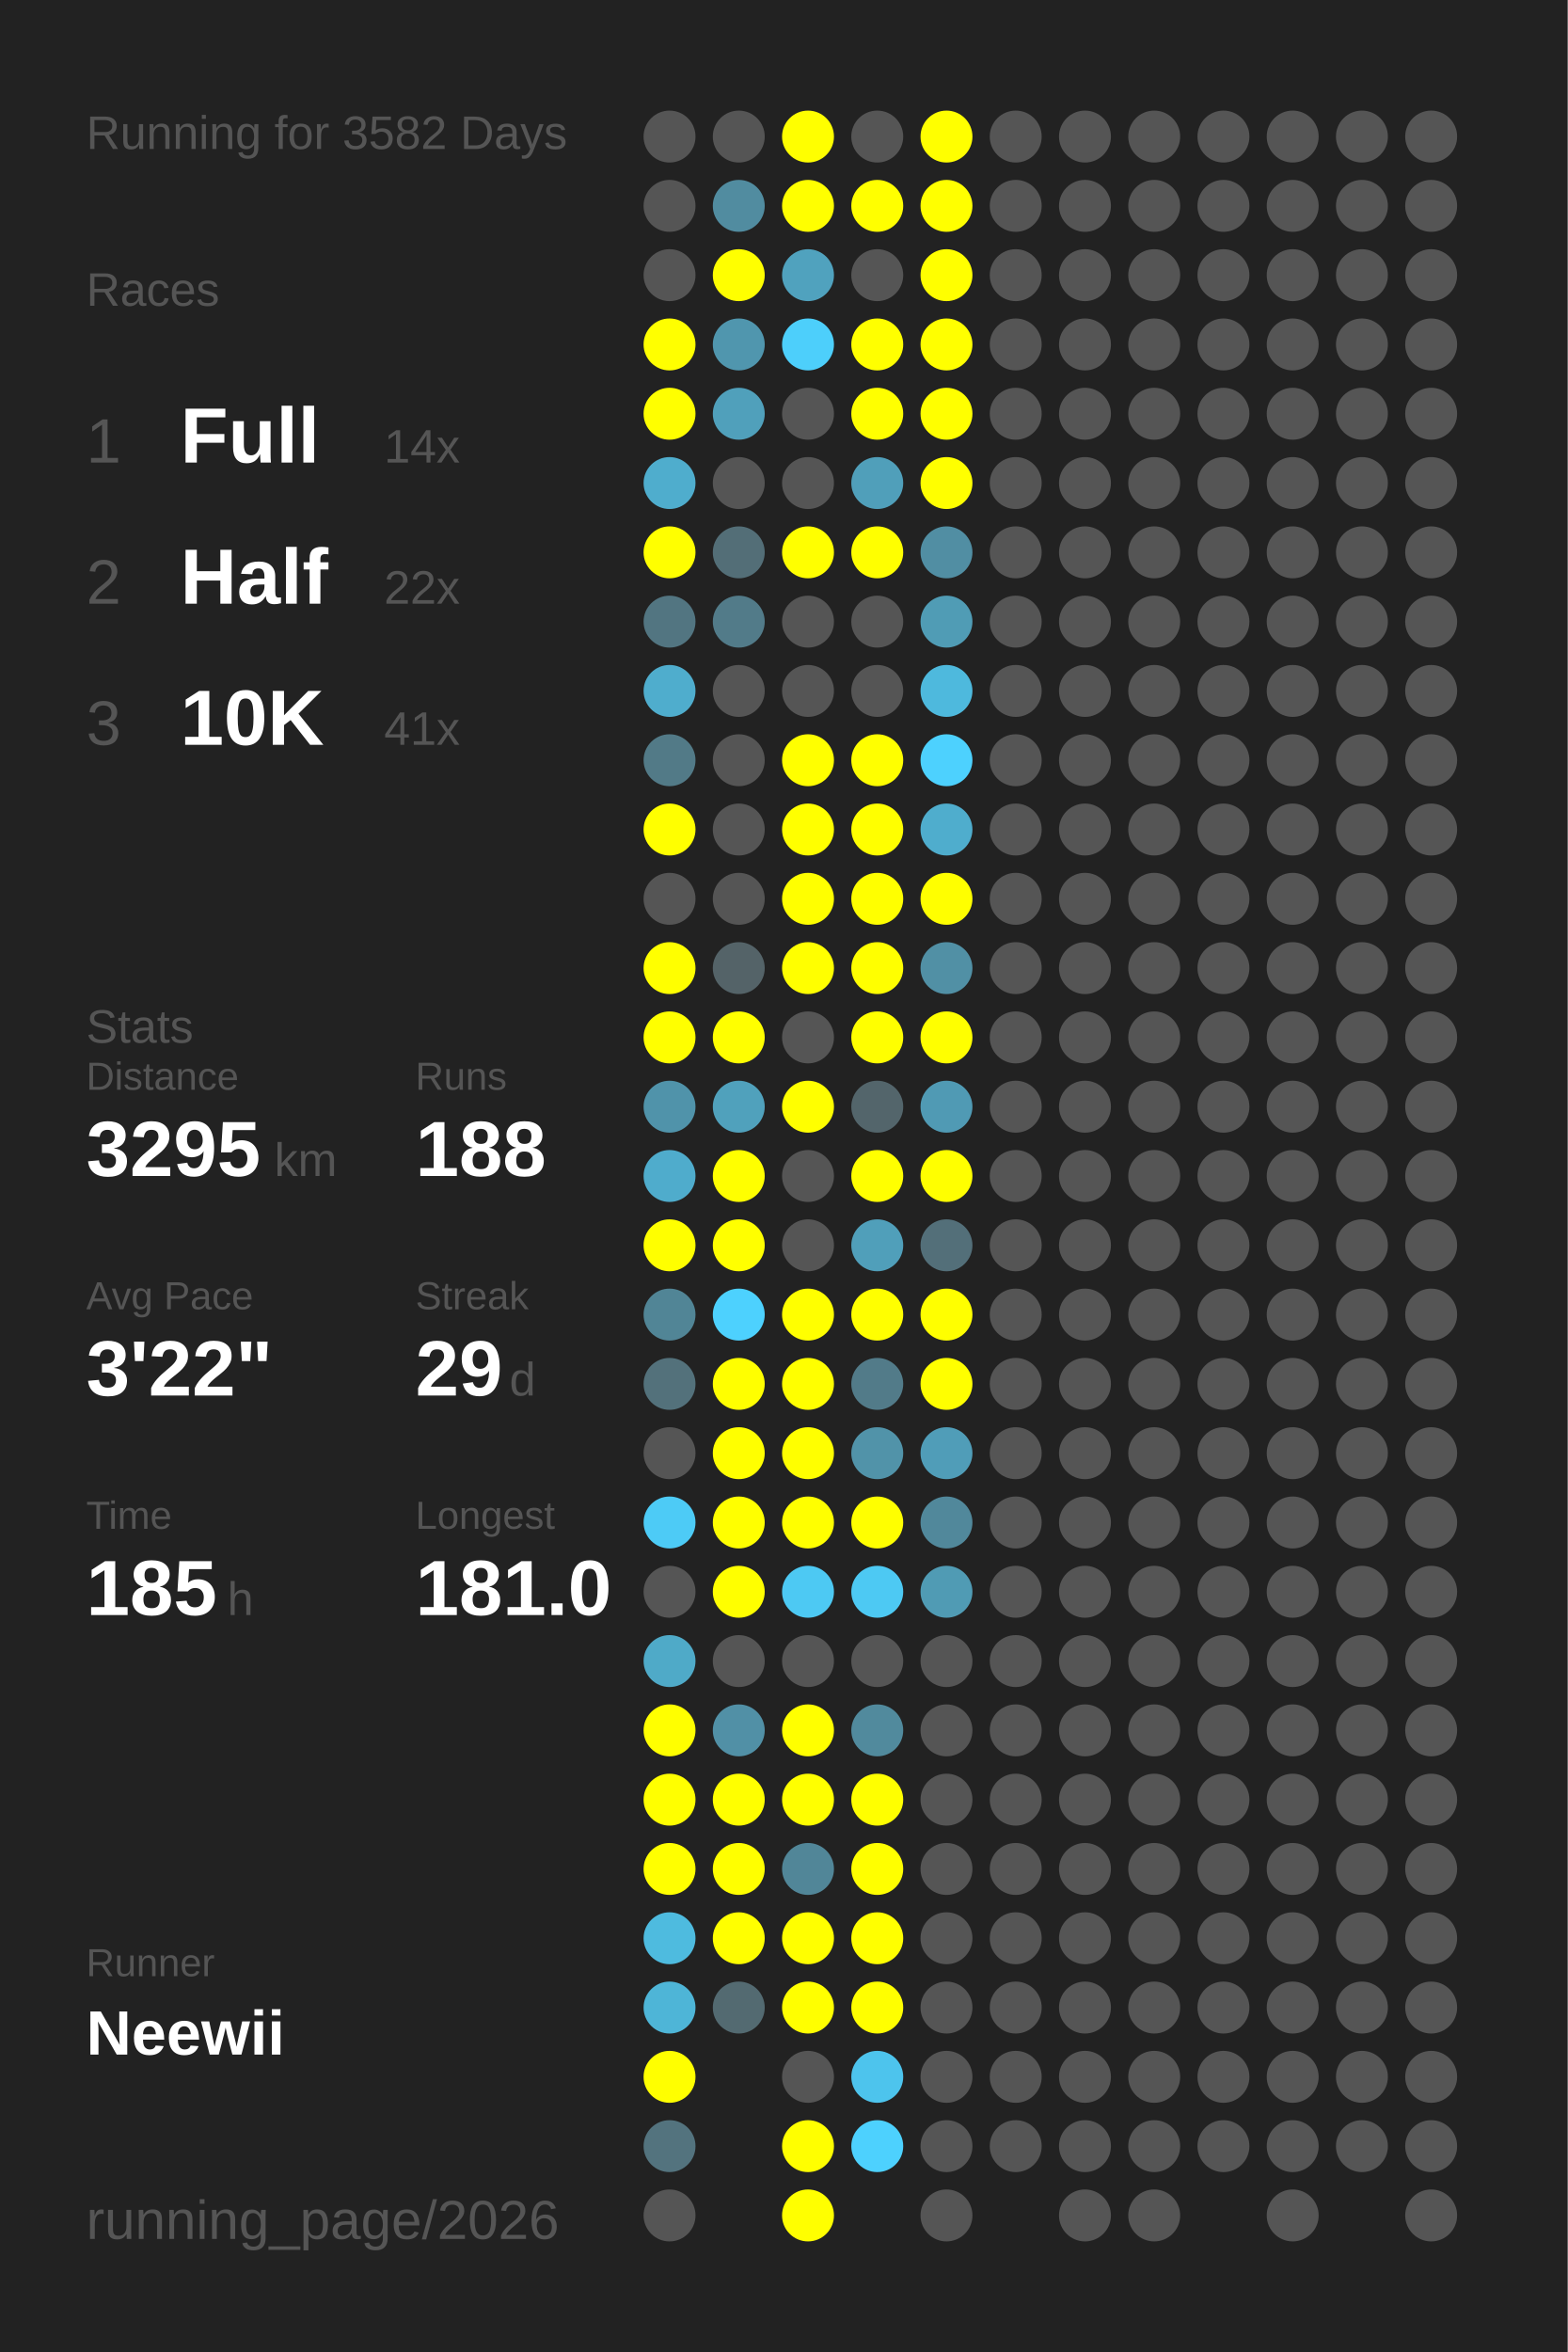
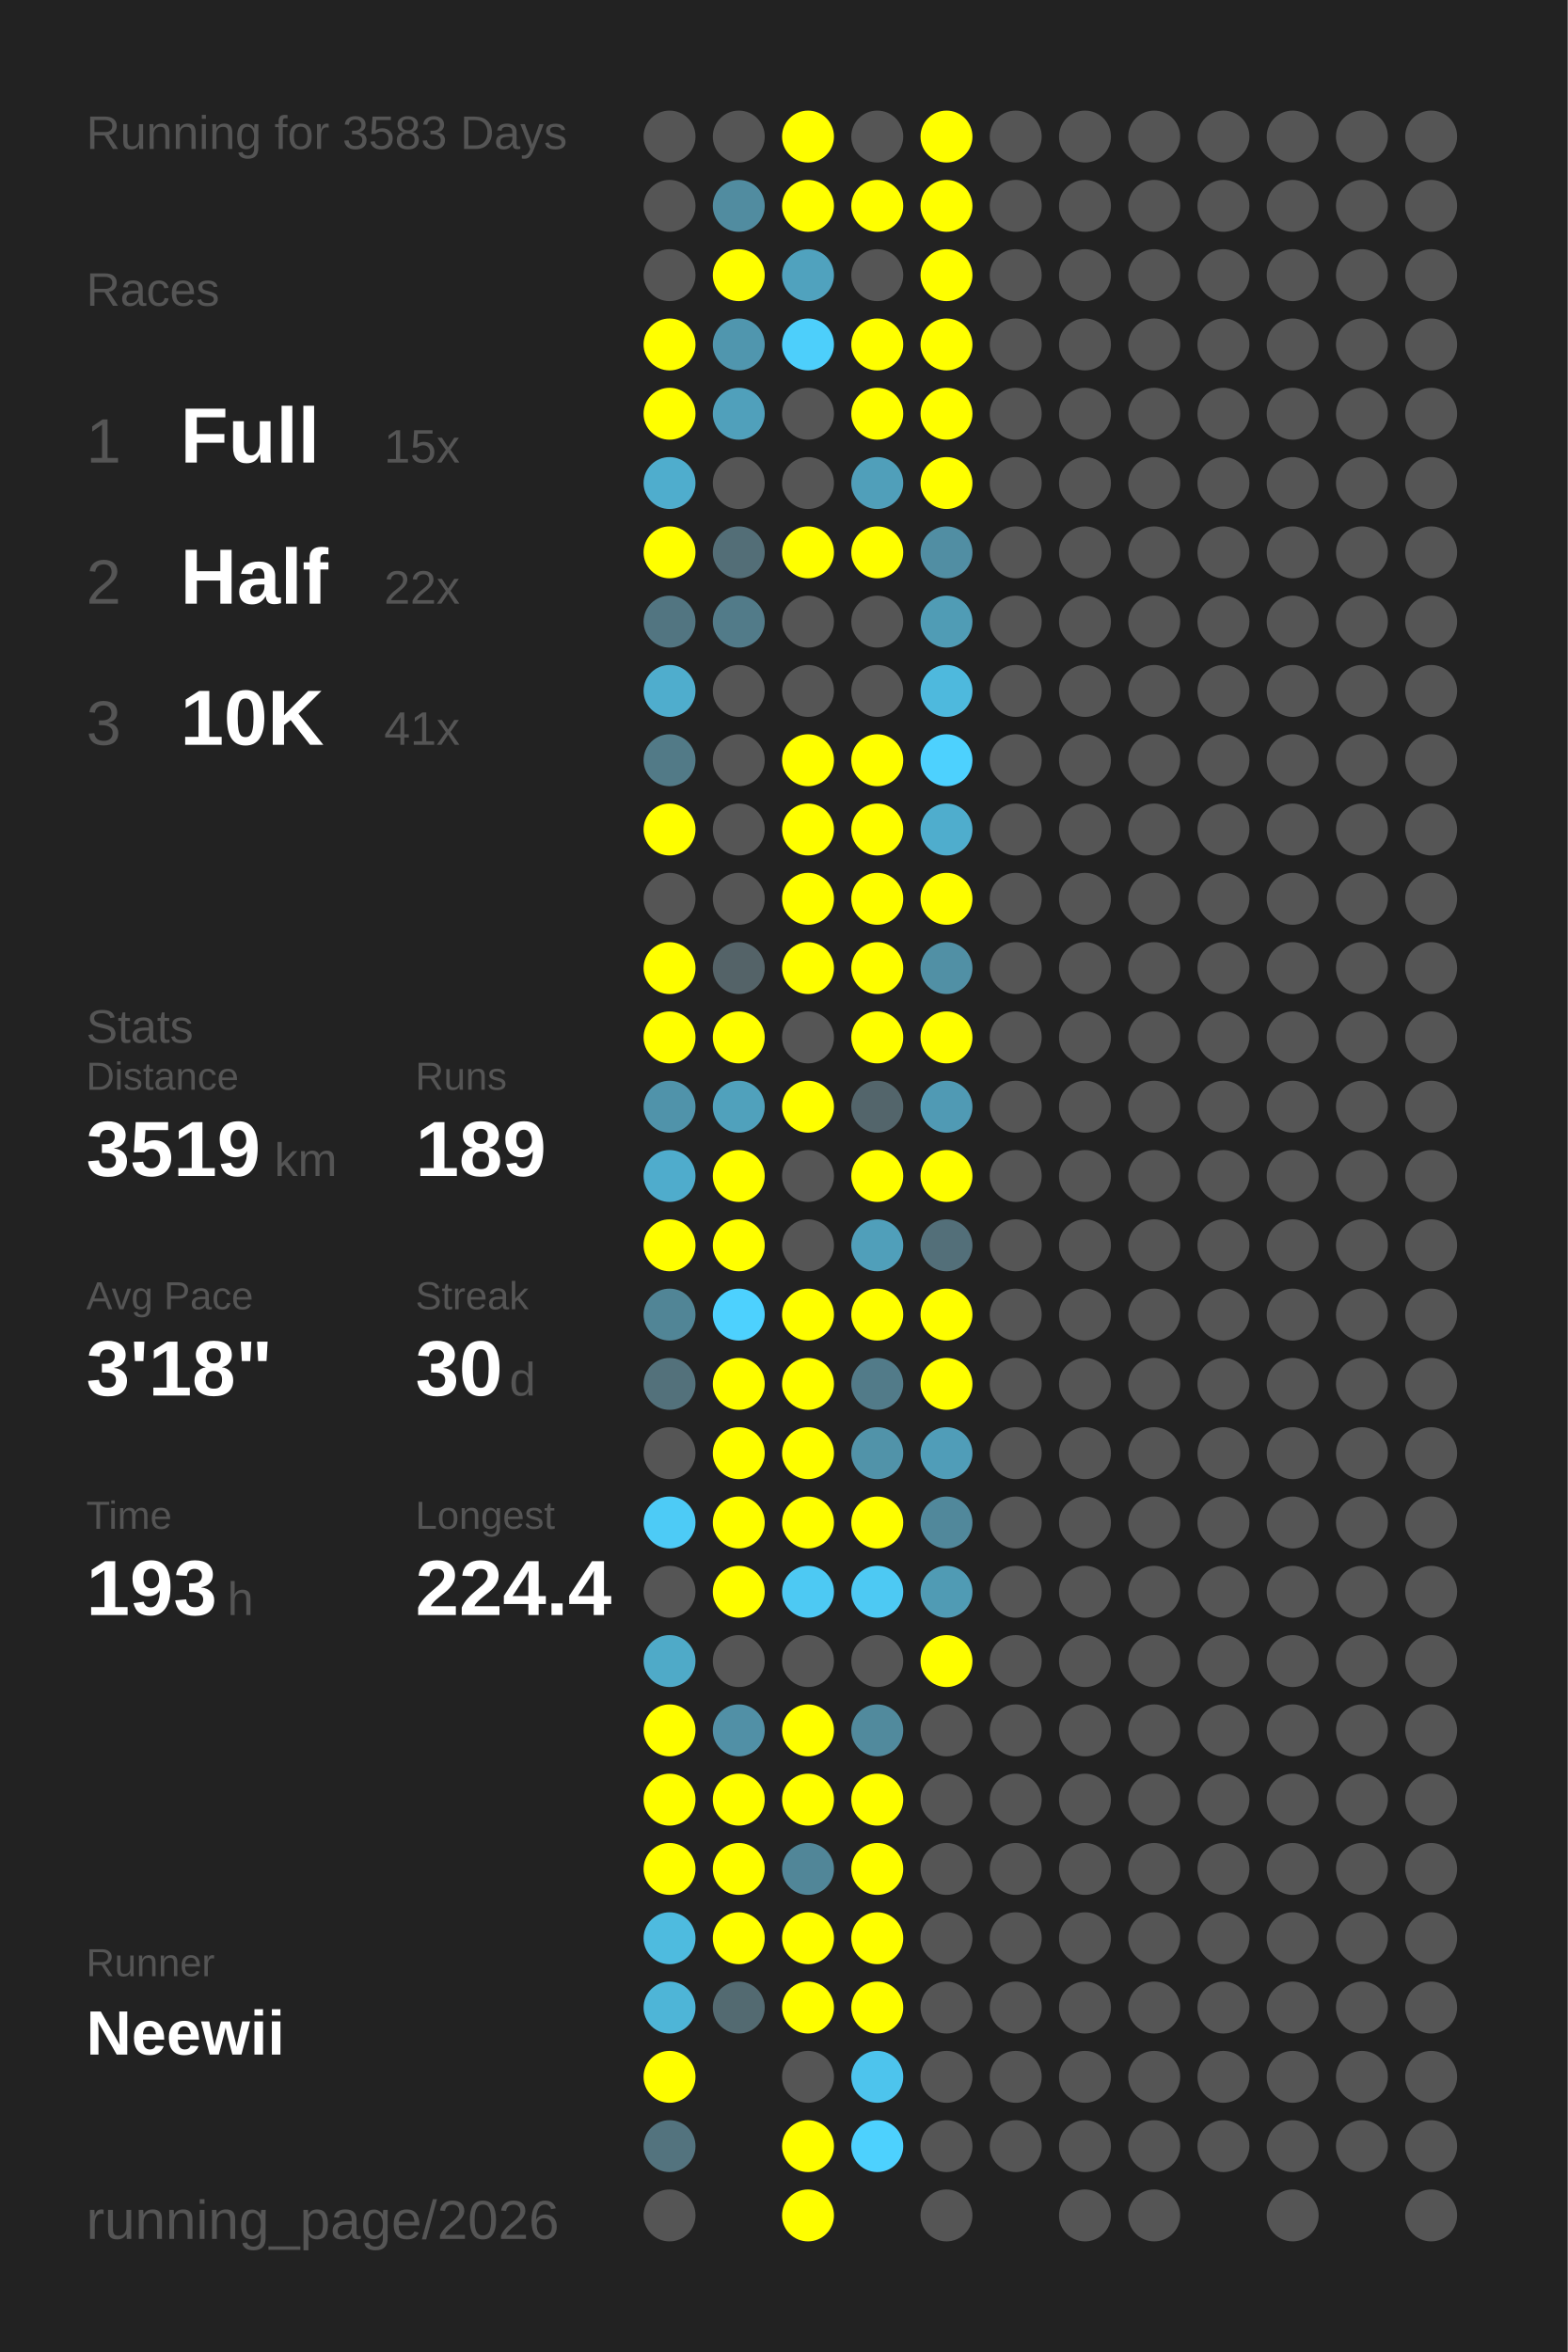
<svg xmlns="http://www.w3.org/2000/svg" baseProfile="full" height="300mm" version="1.1" viewBox="0,0,200,300" width="200mm">
  <defs />
  <rect fill="#222222" height="300" width="200" x="0" y="0" />
-   <text fill="#555555" style="font-size:6px; font-family:Arial;" x="11" y="19">Running for 3582 Days</text>
+   <text fill="#555555" style="font-size:6px; font-family:Arial;" x="11" y="19">Running for 3583 Days</text>
  <text fill="#555555" style="font-size:6px; font-family:Arial;" x="11" y="39">Races</text>
  <text fill="#555555" style="font-size:8px; font-family:Arial;" x="11" y="59">1</text>
  <text fill="#FFFFFF" style="font-size:10px; font-family:Arial; font-weight:bold;" x="23" y="59">Full</text>
-   <text fill="#555555" style="font-size:6px; font-family:Arial;" x="49" y="59">14x</text>
+   <text fill="#555555" style="font-size:6px; font-family:Arial;" x="49" y="59">15x</text>
  <text fill="#555555" style="font-size:8px; font-family:Arial;" x="11" y="77">2</text>
  <text fill="#FFFFFF" style="font-size:10px; font-family:Arial; font-weight:bold;" x="23" y="77">Half</text>
  <text fill="#555555" style="font-size:6px; font-family:Arial;" x="49" y="77">22x</text>
  <text fill="#555555" style="font-size:8px; font-family:Arial;" x="11" y="95">3</text>
  <text fill="#FFFFFF" style="font-size:10px; font-family:Arial; font-weight:bold;" x="23" y="95">10K</text>
  <text fill="#555555" style="font-size:6px; font-family:Arial;" x="49" y="95">41x</text>
  <text fill="#555555" style="font-size:6px; font-family:Arial;" x="11" y="133">Stats</text>
  <text fill="#555555" style="font-size:5px; font-family:Arial;" x="11" y="139">Distance</text>
-   <text fill="#FFFFFF" style="font-size:10px; font-family:Arial; font-weight:bold;" x="11" y="150">3295</text>
+   <text fill="#FFFFFF" style="font-size:10px; font-family:Arial; font-weight:bold;" x="11" y="150">3519</text>
  <text fill="#555555" style="font-size:6px; font-family:Arial;" x="35" y="150">km</text>
  <text fill="#555555" style="font-size:5px; font-family:Arial;" x="53" y="139">Runs</text>
-   <text fill="#FFFFFF" style="font-size:10px; font-family:Arial; font-weight:bold;" x="53" y="150">188</text>
+   <text fill="#FFFFFF" style="font-size:10px; font-family:Arial; font-weight:bold;" x="53" y="150">189</text>
  <text fill="#555555" style="font-size:5px; font-family:Arial;" x="11" y="167">Avg Pace</text>
-   <text fill="#FFFFFF" style="font-size:10px; font-family:Arial; font-weight:bold;" x="11" y="178">3'22"</text>
+   <text fill="#FFFFFF" style="font-size:10px; font-family:Arial; font-weight:bold;" x="11" y="178">3'18"</text>
  <text fill="#555555" style="font-size:5px; font-family:Arial;" x="53" y="167">Streak</text>
-   <text fill="#FFFFFF" style="font-size:10px; font-family:Arial; font-weight:bold;" x="53" y="178">29</text>
+   <text fill="#FFFFFF" style="font-size:10px; font-family:Arial; font-weight:bold;" x="53" y="178">30</text>
  <text fill="#555555" style="font-size:6px; font-family:Arial;" x="65" y="178">d</text>
  <text fill="#555555" style="font-size:5px; font-family:Arial;" x="11" y="195">Time</text>
-   <text fill="#FFFFFF" style="font-size:10px; font-family:Arial; font-weight:bold;" x="11" y="206">185</text>
+   <text fill="#FFFFFF" style="font-size:10px; font-family:Arial; font-weight:bold;" x="11" y="206">193</text>
  <text fill="#555555" style="font-size:6px; font-family:Arial;" x="29" y="206">h</text>
  <text fill="#555555" style="font-size:5px; font-family:Arial;" x="53" y="195">Longest</text>
-   <text fill="#FFFFFF" style="font-size:10px; font-family:Arial; font-weight:bold;" x="53" y="206">181.0</text>
+   <text fill="#FFFFFF" style="font-size:10px; font-family:Arial; font-weight:bold;" x="53" y="206">224.4</text>
  <text fill="#555555" style="font-size:5px; font-family:Arial;" x="11" y="252.065">Runner</text>
  <text fill="#FFFFFF" style="font-size:8px; font-family:Arial; font-weight:bold;" x="11" y="262.065">Neewii</text>
  <text fill="#555555" style="font-size:7px; font-family:Arial;" x="11" y="285.581">running_page/2026</text>
  <circle cx="85.417" cy="17.419" fill="#555555" r="3.312" />
  <circle cx="85.417" cy="26.258" fill="#555555" r="3.312" />
  <circle cx="85.417" cy="35.097" fill="#555555" r="3.312" />
  <circle cx="85.417" cy="43.935" fill="#FFFF00" r="3.312" />
  <circle cx="85.417" cy="52.774" fill="#FFFF00" r="3.312" />
  <circle cx="85.417" cy="61.613" fill="#4fadcd" r="3.312" />
  <circle cx="85.417" cy="70.452" fill="#FFFF00" r="3.312" />
  <circle cx="85.417" cy="79.29" fill="#527581" r="3.312" />
  <circle cx="85.417" cy="88.129" fill="#4fadcd" r="3.312" />
  <circle cx="85.417" cy="96.968" fill="#527a87" r="3.312" />
  <circle cx="85.417" cy="105.806" fill="#FFFF00" r="3.312" />
  <circle cx="85.417" cy="114.645" fill="#555555" r="3.312" />
  <circle cx="85.417" cy="123.484" fill="#FFFF00" r="3.312" />
  <circle cx="85.417" cy="132.323" fill="#FFFF00" r="3.312" />
  <circle cx="85.417" cy="141.161" fill="#5093aa" r="3.312" />
  <circle cx="85.417" cy="150" fill="#4faccc" r="3.312" />
  <circle cx="85.417" cy="158.839" fill="#FFFF00" r="3.312" />
  <circle cx="85.417" cy="167.677" fill="#518596" r="3.312" />
  <circle cx="85.417" cy="176.516" fill="#53717b" r="3.312" />
  <circle cx="85.417" cy="185.355" fill="#555555" r="3.312" />
  <circle cx="85.417" cy="194.194" fill="#4dcbf6" r="3.312" />
  <circle cx="85.417" cy="203.032" fill="#555555" r="3.312" />
  <circle cx="85.417" cy="211.871" fill="#4faac8" r="3.312" />
  <circle cx="85.417" cy="220.71" fill="#FFFF00" r="3.312" />
  <circle cx="85.417" cy="229.548" fill="#FFFF00" r="3.312" />
  <circle cx="85.417" cy="238.387" fill="#FFFF00" r="3.312" />
  <circle cx="85.417" cy="247.226" fill="#4ebbdf" r="3.312" />
  <circle cx="85.417" cy="256.065" fill="#4eb5d7" r="3.312" />
  <circle cx="85.417" cy="264.903" fill="#FFFF00" r="3.312" />
  <circle cx="85.417" cy="273.742" fill="#53737e" r="3.312" />
  <circle cx="85.417" cy="282.581" fill="#555555" r="3.312" />
  <circle cx="94.25" cy="17.419" fill="#555555" r="3.312" />
  <circle cx="94.25" cy="26.258" fill="#518ca0" r="3.312" />
  <circle cx="94.25" cy="35.097" fill="#FFFF00" r="3.312" />
  <circle cx="94.25" cy="43.935" fill="#5096ae" r="3.312" />
  <circle cx="94.25" cy="52.774" fill="#50a0bb" r="3.312" />
  <circle cx="94.25" cy="61.613" fill="#555555" r="3.312" />
  <circle cx="94.25" cy="70.452" fill="#536e77" r="3.312" />
  <circle cx="94.25" cy="79.29" fill="#527b89" r="3.312" />
  <circle cx="94.25" cy="88.129" fill="#555555" r="3.312" />
  <circle cx="94.25" cy="96.968" fill="#555555" r="3.312" />
  <circle cx="94.25" cy="105.806" fill="#555555" r="3.312" />
  <circle cx="94.25" cy="114.645" fill="#555555" r="3.312" />
  <circle cx="94.25" cy="123.484" fill="#546368" r="3.312" />
  <circle cx="94.25" cy="132.323" fill="#FFFF00" r="3.312" />
  <circle cx="94.25" cy="141.161" fill="#50a1bc" r="3.312" />
  <circle cx="94.25" cy="150" fill="#FFFF00" r="3.312" />
  <circle cx="94.25" cy="158.839" fill="#FFFF00" r="3.312" />
  <circle cx="94.25" cy="167.677" fill="#4dd1fe" r="3.312" />
  <circle cx="94.25" cy="176.516" fill="#FFFF00" r="3.312" />
  <circle cx="94.25" cy="185.355" fill="#FFFF00" r="3.312" />
  <circle cx="94.25" cy="194.194" fill="#FFFF00" r="3.312" />
  <circle cx="94.25" cy="203.032" fill="#FFFF00" r="3.312" />
  <circle cx="94.25" cy="211.871" fill="#555555" r="3.312" />
  <circle cx="94.25" cy="220.71" fill="#5190a6" r="3.312" />
  <circle cx="94.25" cy="229.548" fill="#FFFF00" r="3.312" />
  <circle cx="94.25" cy="238.387" fill="#FFFF00" r="3.312" />
  <circle cx="94.25" cy="247.226" fill="#FFFF00" r="3.312" />
  <circle cx="94.25" cy="256.065" fill="#536a71" r="3.312" />
  <circle cx="103.083" cy="17.419" fill="#FFFF00" r="3.312" />
  <circle cx="103.083" cy="26.258" fill="#FFFF00" r="3.312" />
  <circle cx="103.083" cy="35.097" fill="#50a2be" r="3.312" />
  <circle cx="103.083" cy="43.935" fill="#4dcffb" r="3.312" />
  <circle cx="103.083" cy="52.774" fill="#555555" r="3.312" />
  <circle cx="103.083" cy="61.613" fill="#555555" r="3.312" />
  <circle cx="103.083" cy="70.452" fill="#FFFF00" r="3.312" />
  <circle cx="103.083" cy="79.29" fill="#555555" r="3.312" />
  <circle cx="103.083" cy="88.129" fill="#555555" r="3.312" />
  <circle cx="103.083" cy="96.968" fill="#FFFF00" r="3.312" />
  <circle cx="103.083" cy="105.806" fill="#FFFF00" r="3.312" />
  <circle cx="103.083" cy="114.645" fill="#FFFF00" r="3.312" />
  <circle cx="103.083" cy="123.484" fill="#FFFF00" r="3.312" />
  <circle cx="103.083" cy="132.323" fill="#555555" r="3.312" />
  <circle cx="103.083" cy="141.161" fill="#FFFF00" r="3.312" />
  <circle cx="103.083" cy="150" fill="#555555" r="3.312" />
  <circle cx="103.083" cy="158.839" fill="#555555" r="3.312" />
  <circle cx="103.083" cy="167.677" fill="#FFFF00" r="3.312" />
  <circle cx="103.083" cy="176.516" fill="#FFFF00" r="3.312" />
  <circle cx="103.083" cy="185.355" fill="#FFFF00" r="3.312" />
  <circle cx="103.083" cy="194.194" fill="#FFFF00" r="3.312" />
  <circle cx="103.083" cy="203.032" fill="#4dc9f3" r="3.312" />
  <circle cx="103.083" cy="211.871" fill="#555555" r="3.312" />
  <circle cx="103.083" cy="220.71" fill="#FFFF00" r="3.312" />
  <circle cx="103.083" cy="229.548" fill="#FFFF00" r="3.312" />
  <circle cx="103.083" cy="238.387" fill="#518698" r="3.312" />
  <circle cx="103.083" cy="247.226" fill="#FFFF00" r="3.312" />
  <circle cx="103.083" cy="256.065" fill="#FFFF00" r="3.312" />
  <circle cx="103.083" cy="264.903" fill="#555555" r="3.312" />
  <circle cx="103.083" cy="273.742" fill="#FFFF00" r="3.312" />
  <circle cx="103.083" cy="282.581" fill="#FFFF00" r="3.312" />
  <circle cx="111.917" cy="17.419" fill="#555555" r="3.312" />
  <circle cx="111.917" cy="26.258" fill="#FFFF00" r="3.312" />
  <circle cx="111.917" cy="35.097" fill="#555555" r="3.312" />
  <circle cx="111.917" cy="43.935" fill="#FFFF00" r="3.312" />
  <circle cx="111.917" cy="52.774" fill="#FFFF00" r="3.312" />
  <circle cx="111.917" cy="61.613" fill="#509fba" r="3.312" />
  <circle cx="111.917" cy="70.452" fill="#FFFF00" r="3.312" />
  <circle cx="111.917" cy="79.29" fill="#555555" r="3.312" />
  <circle cx="111.917" cy="88.129" fill="#555555" r="3.312" />
  <circle cx="111.917" cy="96.968" fill="#FFFF00" r="3.312" />
  <circle cx="111.917" cy="105.806" fill="#FFFF00" r="3.312" />
  <circle cx="111.917" cy="114.645" fill="#FFFF00" r="3.312" />
  <circle cx="111.917" cy="123.484" fill="#FFFF00" r="3.312" />
  <circle cx="111.917" cy="132.323" fill="#FFFF00" r="3.312" />
  <circle cx="111.917" cy="141.161" fill="#53656b" r="3.312" />
  <circle cx="111.917" cy="150" fill="#FFFF00" r="3.312" />
  <circle cx="111.917" cy="158.839" fill="#509fba" r="3.312" />
  <circle cx="111.917" cy="167.677" fill="#FFFF00" r="3.312" />
  <circle cx="111.917" cy="176.516" fill="#527b89" r="3.312" />
  <circle cx="111.917" cy="185.355" fill="#5193a9" r="3.312" />
  <circle cx="111.917" cy="194.194" fill="#FFFF00" r="3.312" />
  <circle cx="111.917" cy="203.032" fill="#4dc9f3" r="3.312" />
  <circle cx="111.917" cy="211.871" fill="#555555" r="3.312" />
  <circle cx="111.917" cy="220.71" fill="#518a9d" r="3.312" />
  <circle cx="111.917" cy="229.548" fill="#FFFF00" r="3.312" />
  <circle cx="111.917" cy="238.387" fill="#FFFF00" r="3.312" />
  <circle cx="111.917" cy="247.226" fill="#FFFF00" r="3.312" />
  <circle cx="111.917" cy="256.065" fill="#FFFF00" r="3.312" />
  <circle cx="111.917" cy="264.903" fill="#4dc4ed" r="3.312" />
  <circle cx="111.917" cy="273.742" fill="#4dd1fe" r="3.312" />
  <circle cx="120.75" cy="17.419" fill="#FFFF00" r="3.312" />
  <circle cx="120.75" cy="26.258" fill="#FFFF00" r="3.312" />
  <circle cx="120.75" cy="35.097" fill="#FFFF00" r="3.312" />
  <circle cx="120.75" cy="43.935" fill="#FFFF00" r="3.312" />
  <circle cx="120.75" cy="52.774" fill="#FFFF00" r="3.312" />
  <circle cx="120.75" cy="61.613" fill="#FFFF00" r="3.312" />
  <circle cx="120.75" cy="70.452" fill="#518ea3" r="3.312" />
  <circle cx="120.75" cy="79.29" fill="#509cb5" r="3.312" />
  <circle cx="120.75" cy="88.129" fill="#4eb9dd" r="3.312" />
  <circle cx="120.75" cy="96.968" fill="#4dd1fe" r="3.312" />
  <circle cx="120.75" cy="105.806" fill="#4fadcd" r="3.312" />
  <circle cx="120.75" cy="114.645" fill="#FFFF00" r="3.312" />
  <circle cx="120.75" cy="123.484" fill="#5190a5" r="3.312" />
  <circle cx="120.75" cy="132.323" fill="#FFFF00" r="3.312" />
  <circle cx="120.75" cy="141.161" fill="#509ab4" r="3.312" />
  <circle cx="120.75" cy="150" fill="#FFFF00" r="3.312" />
  <circle cx="120.75" cy="158.839" fill="#536f79" r="3.312" />
  <circle cx="120.75" cy="167.677" fill="#FFFF00" r="3.312" />
  <circle cx="120.75" cy="176.516" fill="#FFFF00" r="3.312" />
  <circle cx="120.75" cy="185.355" fill="#509db8" r="3.312" />
  <circle cx="120.75" cy="194.194" fill="#51889b" r="3.312" />
  <circle cx="120.75" cy="203.032" fill="#509bb4" r="3.312" />
-   <circle cx="120.75" cy="211.871" fill="#555555" r="3.312" />
+   <circle cx="120.75" cy="211.871" fill="#FFFF00" r="3.312" />
  <circle cx="120.75" cy="220.71" fill="#555555" r="3.312" />
  <circle cx="120.75" cy="229.548" fill="#555555" r="3.312" />
  <circle cx="120.75" cy="238.387" fill="#555555" r="3.312" />
  <circle cx="120.75" cy="247.226" fill="#555555" r="3.312" />
  <circle cx="120.75" cy="256.065" fill="#555555" r="3.312" />
  <circle cx="120.75" cy="264.903" fill="#555555" r="3.312" />
  <circle cx="120.75" cy="273.742" fill="#555555" r="3.312" />
  <circle cx="120.75" cy="282.581" fill="#555555" r="3.312" />
  <circle cx="129.583" cy="17.419" fill="#555555" r="3.312" />
  <circle cx="129.583" cy="26.258" fill="#555555" r="3.312" />
  <circle cx="129.583" cy="35.097" fill="#555555" r="3.312" />
  <circle cx="129.583" cy="43.935" fill="#555555" r="3.312" />
  <circle cx="129.583" cy="52.774" fill="#555555" r="3.312" />
  <circle cx="129.583" cy="61.613" fill="#555555" r="3.312" />
  <circle cx="129.583" cy="70.452" fill="#555555" r="3.312" />
  <circle cx="129.583" cy="79.29" fill="#555555" r="3.312" />
  <circle cx="129.583" cy="88.129" fill="#555555" r="3.312" />
  <circle cx="129.583" cy="96.968" fill="#555555" r="3.312" />
  <circle cx="129.583" cy="105.806" fill="#555555" r="3.312" />
  <circle cx="129.583" cy="114.645" fill="#555555" r="3.312" />
  <circle cx="129.583" cy="123.484" fill="#555555" r="3.312" />
  <circle cx="129.583" cy="132.323" fill="#555555" r="3.312" />
  <circle cx="129.583" cy="141.161" fill="#555555" r="3.312" />
  <circle cx="129.583" cy="150" fill="#555555" r="3.312" />
  <circle cx="129.583" cy="158.839" fill="#555555" r="3.312" />
  <circle cx="129.583" cy="167.677" fill="#555555" r="3.312" />
  <circle cx="129.583" cy="176.516" fill="#555555" r="3.312" />
  <circle cx="129.583" cy="185.355" fill="#555555" r="3.312" />
  <circle cx="129.583" cy="194.194" fill="#555555" r="3.312" />
  <circle cx="129.583" cy="203.032" fill="#555555" r="3.312" />
  <circle cx="129.583" cy="211.871" fill="#555555" r="3.312" />
  <circle cx="129.583" cy="220.71" fill="#555555" r="3.312" />
  <circle cx="129.583" cy="229.548" fill="#555555" r="3.312" />
  <circle cx="129.583" cy="238.387" fill="#555555" r="3.312" />
  <circle cx="129.583" cy="247.226" fill="#555555" r="3.312" />
  <circle cx="129.583" cy="256.065" fill="#555555" r="3.312" />
  <circle cx="129.583" cy="264.903" fill="#555555" r="3.312" />
  <circle cx="129.583" cy="273.742" fill="#555555" r="3.312" />
  <circle cx="138.417" cy="17.419" fill="#555555" r="3.312" />
  <circle cx="138.417" cy="26.258" fill="#555555" r="3.312" />
  <circle cx="138.417" cy="35.097" fill="#555555" r="3.312" />
  <circle cx="138.417" cy="43.935" fill="#555555" r="3.312" />
  <circle cx="138.417" cy="52.774" fill="#555555" r="3.312" />
  <circle cx="138.417" cy="61.613" fill="#555555" r="3.312" />
  <circle cx="138.417" cy="70.452" fill="#555555" r="3.312" />
  <circle cx="138.417" cy="79.29" fill="#555555" r="3.312" />
  <circle cx="138.417" cy="88.129" fill="#555555" r="3.312" />
  <circle cx="138.417" cy="96.968" fill="#555555" r="3.312" />
  <circle cx="138.417" cy="105.806" fill="#555555" r="3.312" />
  <circle cx="138.417" cy="114.645" fill="#555555" r="3.312" />
  <circle cx="138.417" cy="123.484" fill="#555555" r="3.312" />
  <circle cx="138.417" cy="132.323" fill="#555555" r="3.312" />
  <circle cx="138.417" cy="141.161" fill="#555555" r="3.312" />
  <circle cx="138.417" cy="150" fill="#555555" r="3.312" />
  <circle cx="138.417" cy="158.839" fill="#555555" r="3.312" />
  <circle cx="138.417" cy="167.677" fill="#555555" r="3.312" />
  <circle cx="138.417" cy="176.516" fill="#555555" r="3.312" />
  <circle cx="138.417" cy="185.355" fill="#555555" r="3.312" />
  <circle cx="138.417" cy="194.194" fill="#555555" r="3.312" />
  <circle cx="138.417" cy="203.032" fill="#555555" r="3.312" />
  <circle cx="138.417" cy="211.871" fill="#555555" r="3.312" />
  <circle cx="138.417" cy="220.71" fill="#555555" r="3.312" />
  <circle cx="138.417" cy="229.548" fill="#555555" r="3.312" />
  <circle cx="138.417" cy="238.387" fill="#555555" r="3.312" />
  <circle cx="138.417" cy="247.226" fill="#555555" r="3.312" />
  <circle cx="138.417" cy="256.065" fill="#555555" r="3.312" />
  <circle cx="138.417" cy="264.903" fill="#555555" r="3.312" />
  <circle cx="138.417" cy="273.742" fill="#555555" r="3.312" />
  <circle cx="138.417" cy="282.581" fill="#555555" r="3.312" />
  <circle cx="147.25" cy="17.419" fill="#555555" r="3.312" />
  <circle cx="147.25" cy="26.258" fill="#555555" r="3.312" />
  <circle cx="147.25" cy="35.097" fill="#555555" r="3.312" />
  <circle cx="147.25" cy="43.935" fill="#555555" r="3.312" />
  <circle cx="147.25" cy="52.774" fill="#555555" r="3.312" />
  <circle cx="147.25" cy="61.613" fill="#555555" r="3.312" />
  <circle cx="147.25" cy="70.452" fill="#555555" r="3.312" />
  <circle cx="147.25" cy="79.29" fill="#555555" r="3.312" />
  <circle cx="147.25" cy="88.129" fill="#555555" r="3.312" />
  <circle cx="147.25" cy="96.968" fill="#555555" r="3.312" />
  <circle cx="147.25" cy="105.806" fill="#555555" r="3.312" />
  <circle cx="147.25" cy="114.645" fill="#555555" r="3.312" />
  <circle cx="147.25" cy="123.484" fill="#555555" r="3.312" />
  <circle cx="147.25" cy="132.323" fill="#555555" r="3.312" />
  <circle cx="147.25" cy="141.161" fill="#555555" r="3.312" />
  <circle cx="147.25" cy="150" fill="#555555" r="3.312" />
  <circle cx="147.25" cy="158.839" fill="#555555" r="3.312" />
  <circle cx="147.25" cy="167.677" fill="#555555" r="3.312" />
  <circle cx="147.25" cy="176.516" fill="#555555" r="3.312" />
  <circle cx="147.25" cy="185.355" fill="#555555" r="3.312" />
  <circle cx="147.25" cy="194.194" fill="#555555" r="3.312" />
  <circle cx="147.25" cy="203.032" fill="#555555" r="3.312" />
  <circle cx="147.25" cy="211.871" fill="#555555" r="3.312" />
  <circle cx="147.25" cy="220.71" fill="#555555" r="3.312" />
  <circle cx="147.25" cy="229.548" fill="#555555" r="3.312" />
  <circle cx="147.25" cy="238.387" fill="#555555" r="3.312" />
  <circle cx="147.25" cy="247.226" fill="#555555" r="3.312" />
  <circle cx="147.25" cy="256.065" fill="#555555" r="3.312" />
  <circle cx="147.25" cy="264.903" fill="#555555" r="3.312" />
  <circle cx="147.25" cy="273.742" fill="#555555" r="3.312" />
  <circle cx="147.25" cy="282.581" fill="#555555" r="3.312" />
  <circle cx="156.083" cy="17.419" fill="#555555" r="3.312" />
  <circle cx="156.083" cy="26.258" fill="#555555" r="3.312" />
  <circle cx="156.083" cy="35.097" fill="#555555" r="3.312" />
  <circle cx="156.083" cy="43.935" fill="#555555" r="3.312" />
  <circle cx="156.083" cy="52.774" fill="#555555" r="3.312" />
  <circle cx="156.083" cy="61.613" fill="#555555" r="3.312" />
  <circle cx="156.083" cy="70.452" fill="#555555" r="3.312" />
  <circle cx="156.083" cy="79.29" fill="#555555" r="3.312" />
  <circle cx="156.083" cy="88.129" fill="#555555" r="3.312" />
  <circle cx="156.083" cy="96.968" fill="#555555" r="3.312" />
  <circle cx="156.083" cy="105.806" fill="#555555" r="3.312" />
  <circle cx="156.083" cy="114.645" fill="#555555" r="3.312" />
  <circle cx="156.083" cy="123.484" fill="#555555" r="3.312" />
  <circle cx="156.083" cy="132.323" fill="#555555" r="3.312" />
  <circle cx="156.083" cy="141.161" fill="#555555" r="3.312" />
  <circle cx="156.083" cy="150" fill="#555555" r="3.312" />
  <circle cx="156.083" cy="158.839" fill="#555555" r="3.312" />
  <circle cx="156.083" cy="167.677" fill="#555555" r="3.312" />
  <circle cx="156.083" cy="176.516" fill="#555555" r="3.312" />
  <circle cx="156.083" cy="185.355" fill="#555555" r="3.312" />
  <circle cx="156.083" cy="194.194" fill="#555555" r="3.312" />
  <circle cx="156.083" cy="203.032" fill="#555555" r="3.312" />
  <circle cx="156.083" cy="211.871" fill="#555555" r="3.312" />
  <circle cx="156.083" cy="220.71" fill="#555555" r="3.312" />
  <circle cx="156.083" cy="229.548" fill="#555555" r="3.312" />
  <circle cx="156.083" cy="238.387" fill="#555555" r="3.312" />
  <circle cx="156.083" cy="247.226" fill="#555555" r="3.312" />
  <circle cx="156.083" cy="256.065" fill="#555555" r="3.312" />
  <circle cx="156.083" cy="264.903" fill="#555555" r="3.312" />
  <circle cx="156.083" cy="273.742" fill="#555555" r="3.312" />
  <circle cx="164.917" cy="17.419" fill="#555555" r="3.312" />
  <circle cx="164.917" cy="26.258" fill="#555555" r="3.312" />
  <circle cx="164.917" cy="35.097" fill="#555555" r="3.312" />
  <circle cx="164.917" cy="43.935" fill="#555555" r="3.312" />
  <circle cx="164.917" cy="52.774" fill="#555555" r="3.312" />
  <circle cx="164.917" cy="61.613" fill="#555555" r="3.312" />
  <circle cx="164.917" cy="70.452" fill="#555555" r="3.312" />
  <circle cx="164.917" cy="79.29" fill="#555555" r="3.312" />
  <circle cx="164.917" cy="88.129" fill="#555555" r="3.312" />
  <circle cx="164.917" cy="96.968" fill="#555555" r="3.312" />
  <circle cx="164.917" cy="105.806" fill="#555555" r="3.312" />
  <circle cx="164.917" cy="114.645" fill="#555555" r="3.312" />
  <circle cx="164.917" cy="123.484" fill="#555555" r="3.312" />
  <circle cx="164.917" cy="132.323" fill="#555555" r="3.312" />
  <circle cx="164.917" cy="141.161" fill="#555555" r="3.312" />
  <circle cx="164.917" cy="150" fill="#555555" r="3.312" />
  <circle cx="164.917" cy="158.839" fill="#555555" r="3.312" />
  <circle cx="164.917" cy="167.677" fill="#555555" r="3.312" />
  <circle cx="164.917" cy="176.516" fill="#555555" r="3.312" />
  <circle cx="164.917" cy="185.355" fill="#555555" r="3.312" />
  <circle cx="164.917" cy="194.194" fill="#555555" r="3.312" />
  <circle cx="164.917" cy="203.032" fill="#555555" r="3.312" />
  <circle cx="164.917" cy="211.871" fill="#555555" r="3.312" />
  <circle cx="164.917" cy="220.71" fill="#555555" r="3.312" />
  <circle cx="164.917" cy="229.548" fill="#555555" r="3.312" />
  <circle cx="164.917" cy="238.387" fill="#555555" r="3.312" />
  <circle cx="164.917" cy="247.226" fill="#555555" r="3.312" />
  <circle cx="164.917" cy="256.065" fill="#555555" r="3.312" />
  <circle cx="164.917" cy="264.903" fill="#555555" r="3.312" />
  <circle cx="164.917" cy="273.742" fill="#555555" r="3.312" />
  <circle cx="164.917" cy="282.581" fill="#555555" r="3.312" />
  <circle cx="173.75" cy="17.419" fill="#555555" r="3.312" />
  <circle cx="173.75" cy="26.258" fill="#555555" r="3.312" />
  <circle cx="173.75" cy="35.097" fill="#555555" r="3.312" />
  <circle cx="173.75" cy="43.935" fill="#555555" r="3.312" />
  <circle cx="173.75" cy="52.774" fill="#555555" r="3.312" />
  <circle cx="173.75" cy="61.613" fill="#555555" r="3.312" />
  <circle cx="173.75" cy="70.452" fill="#555555" r="3.312" />
  <circle cx="173.75" cy="79.29" fill="#555555" r="3.312" />
  <circle cx="173.75" cy="88.129" fill="#555555" r="3.312" />
  <circle cx="173.75" cy="96.968" fill="#555555" r="3.312" />
  <circle cx="173.75" cy="105.806" fill="#555555" r="3.312" />
  <circle cx="173.75" cy="114.645" fill="#555555" r="3.312" />
  <circle cx="173.75" cy="123.484" fill="#555555" r="3.312" />
  <circle cx="173.75" cy="132.323" fill="#555555" r="3.312" />
  <circle cx="173.75" cy="141.161" fill="#555555" r="3.312" />
  <circle cx="173.75" cy="150" fill="#555555" r="3.312" />
  <circle cx="173.75" cy="158.839" fill="#555555" r="3.312" />
  <circle cx="173.75" cy="167.677" fill="#555555" r="3.312" />
  <circle cx="173.75" cy="176.516" fill="#555555" r="3.312" />
  <circle cx="173.75" cy="185.355" fill="#555555" r="3.312" />
  <circle cx="173.75" cy="194.194" fill="#555555" r="3.312" />
  <circle cx="173.75" cy="203.032" fill="#555555" r="3.312" />
  <circle cx="173.75" cy="211.871" fill="#555555" r="3.312" />
  <circle cx="173.75" cy="220.71" fill="#555555" r="3.312" />
  <circle cx="173.75" cy="229.548" fill="#555555" r="3.312" />
  <circle cx="173.75" cy="238.387" fill="#555555" r="3.312" />
  <circle cx="173.75" cy="247.226" fill="#555555" r="3.312" />
  <circle cx="173.75" cy="256.065" fill="#555555" r="3.312" />
  <circle cx="173.75" cy="264.903" fill="#555555" r="3.312" />
  <circle cx="173.75" cy="273.742" fill="#555555" r="3.312" />
  <circle cx="182.583" cy="17.419" fill="#555555" r="3.312" />
  <circle cx="182.583" cy="26.258" fill="#555555" r="3.312" />
  <circle cx="182.583" cy="35.097" fill="#555555" r="3.312" />
  <circle cx="182.583" cy="43.935" fill="#555555" r="3.312" />
  <circle cx="182.583" cy="52.774" fill="#555555" r="3.312" />
  <circle cx="182.583" cy="61.613" fill="#555555" r="3.312" />
  <circle cx="182.583" cy="70.452" fill="#555555" r="3.312" />
  <circle cx="182.583" cy="79.29" fill="#555555" r="3.312" />
  <circle cx="182.583" cy="88.129" fill="#555555" r="3.312" />
  <circle cx="182.583" cy="96.968" fill="#555555" r="3.312" />
  <circle cx="182.583" cy="105.806" fill="#555555" r="3.312" />
  <circle cx="182.583" cy="114.645" fill="#555555" r="3.312" />
  <circle cx="182.583" cy="123.484" fill="#555555" r="3.312" />
  <circle cx="182.583" cy="132.323" fill="#555555" r="3.312" />
  <circle cx="182.583" cy="141.161" fill="#555555" r="3.312" />
  <circle cx="182.583" cy="150" fill="#555555" r="3.312" />
  <circle cx="182.583" cy="158.839" fill="#555555" r="3.312" />
  <circle cx="182.583" cy="167.677" fill="#555555" r="3.312" />
  <circle cx="182.583" cy="176.516" fill="#555555" r="3.312" />
  <circle cx="182.583" cy="185.355" fill="#555555" r="3.312" />
  <circle cx="182.583" cy="194.194" fill="#555555" r="3.312" />
  <circle cx="182.583" cy="203.032" fill="#555555" r="3.312" />
  <circle cx="182.583" cy="211.871" fill="#555555" r="3.312" />
  <circle cx="182.583" cy="220.71" fill="#555555" r="3.312" />
  <circle cx="182.583" cy="229.548" fill="#555555" r="3.312" />
  <circle cx="182.583" cy="238.387" fill="#555555" r="3.312" />
  <circle cx="182.583" cy="247.226" fill="#555555" r="3.312" />
  <circle cx="182.583" cy="256.065" fill="#555555" r="3.312" />
  <circle cx="182.583" cy="264.903" fill="#555555" r="3.312" />
  <circle cx="182.583" cy="273.742" fill="#555555" r="3.312" />
  <circle cx="182.583" cy="282.581" fill="#555555" r="3.312" />
</svg>
